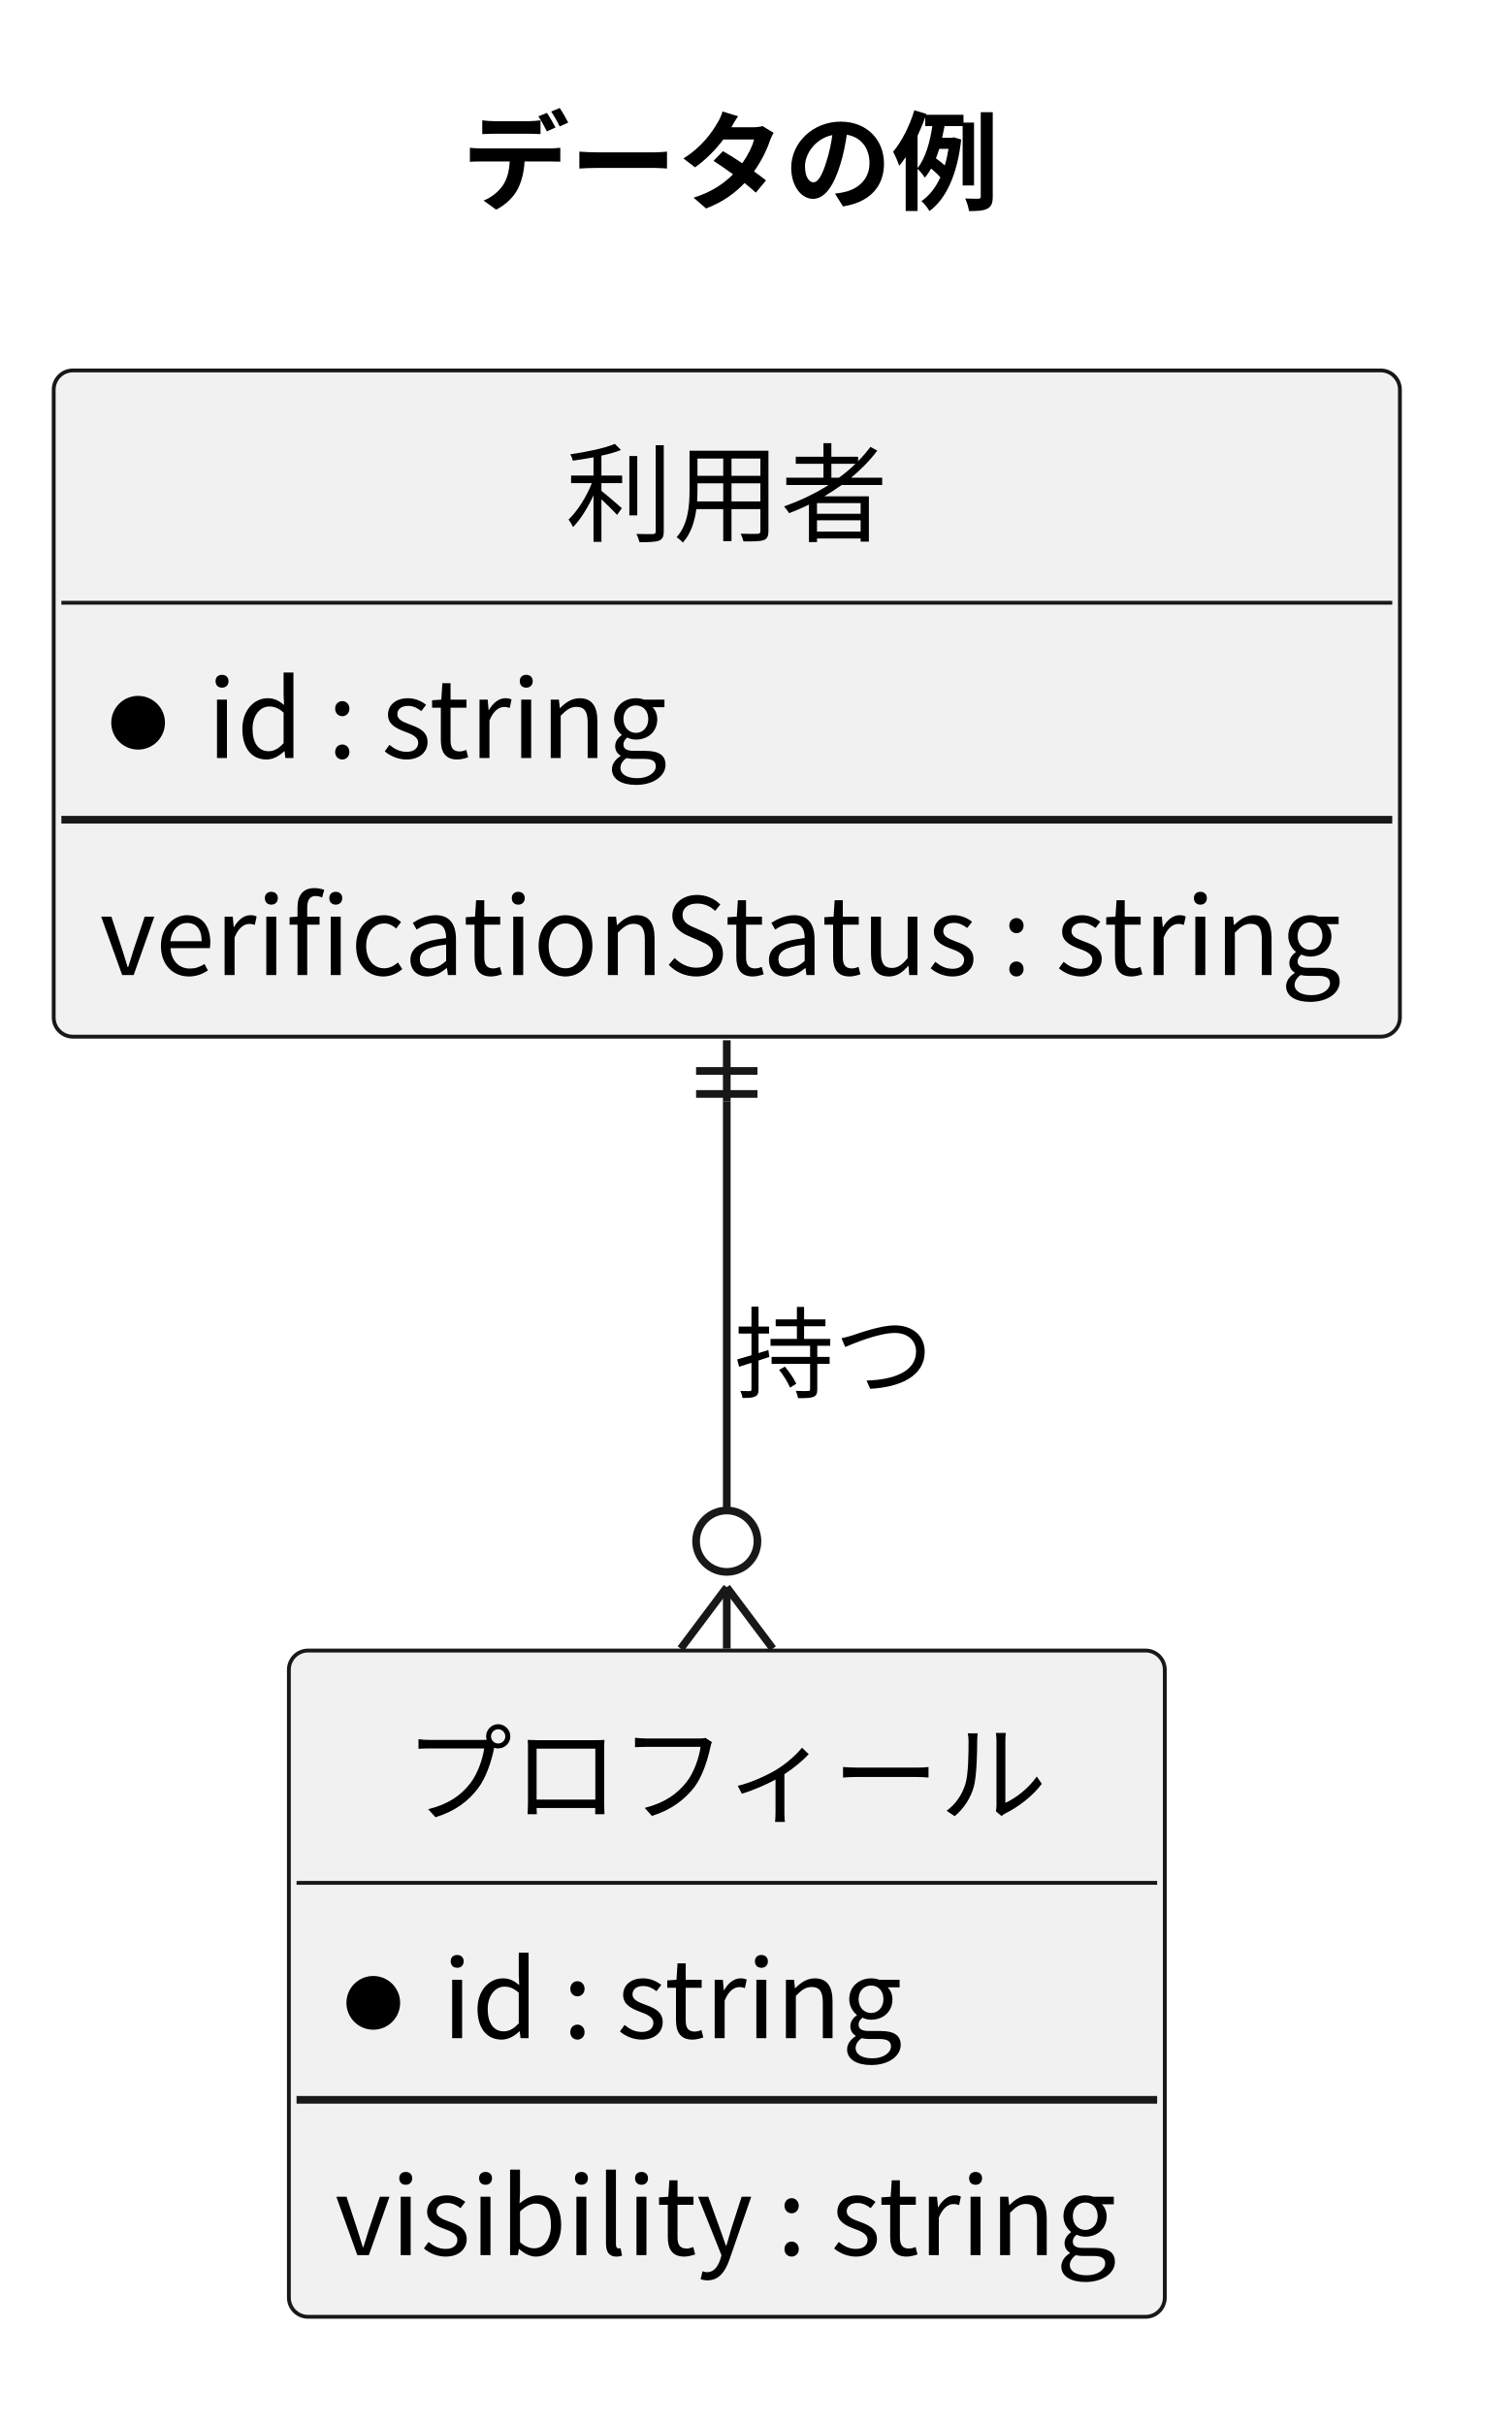
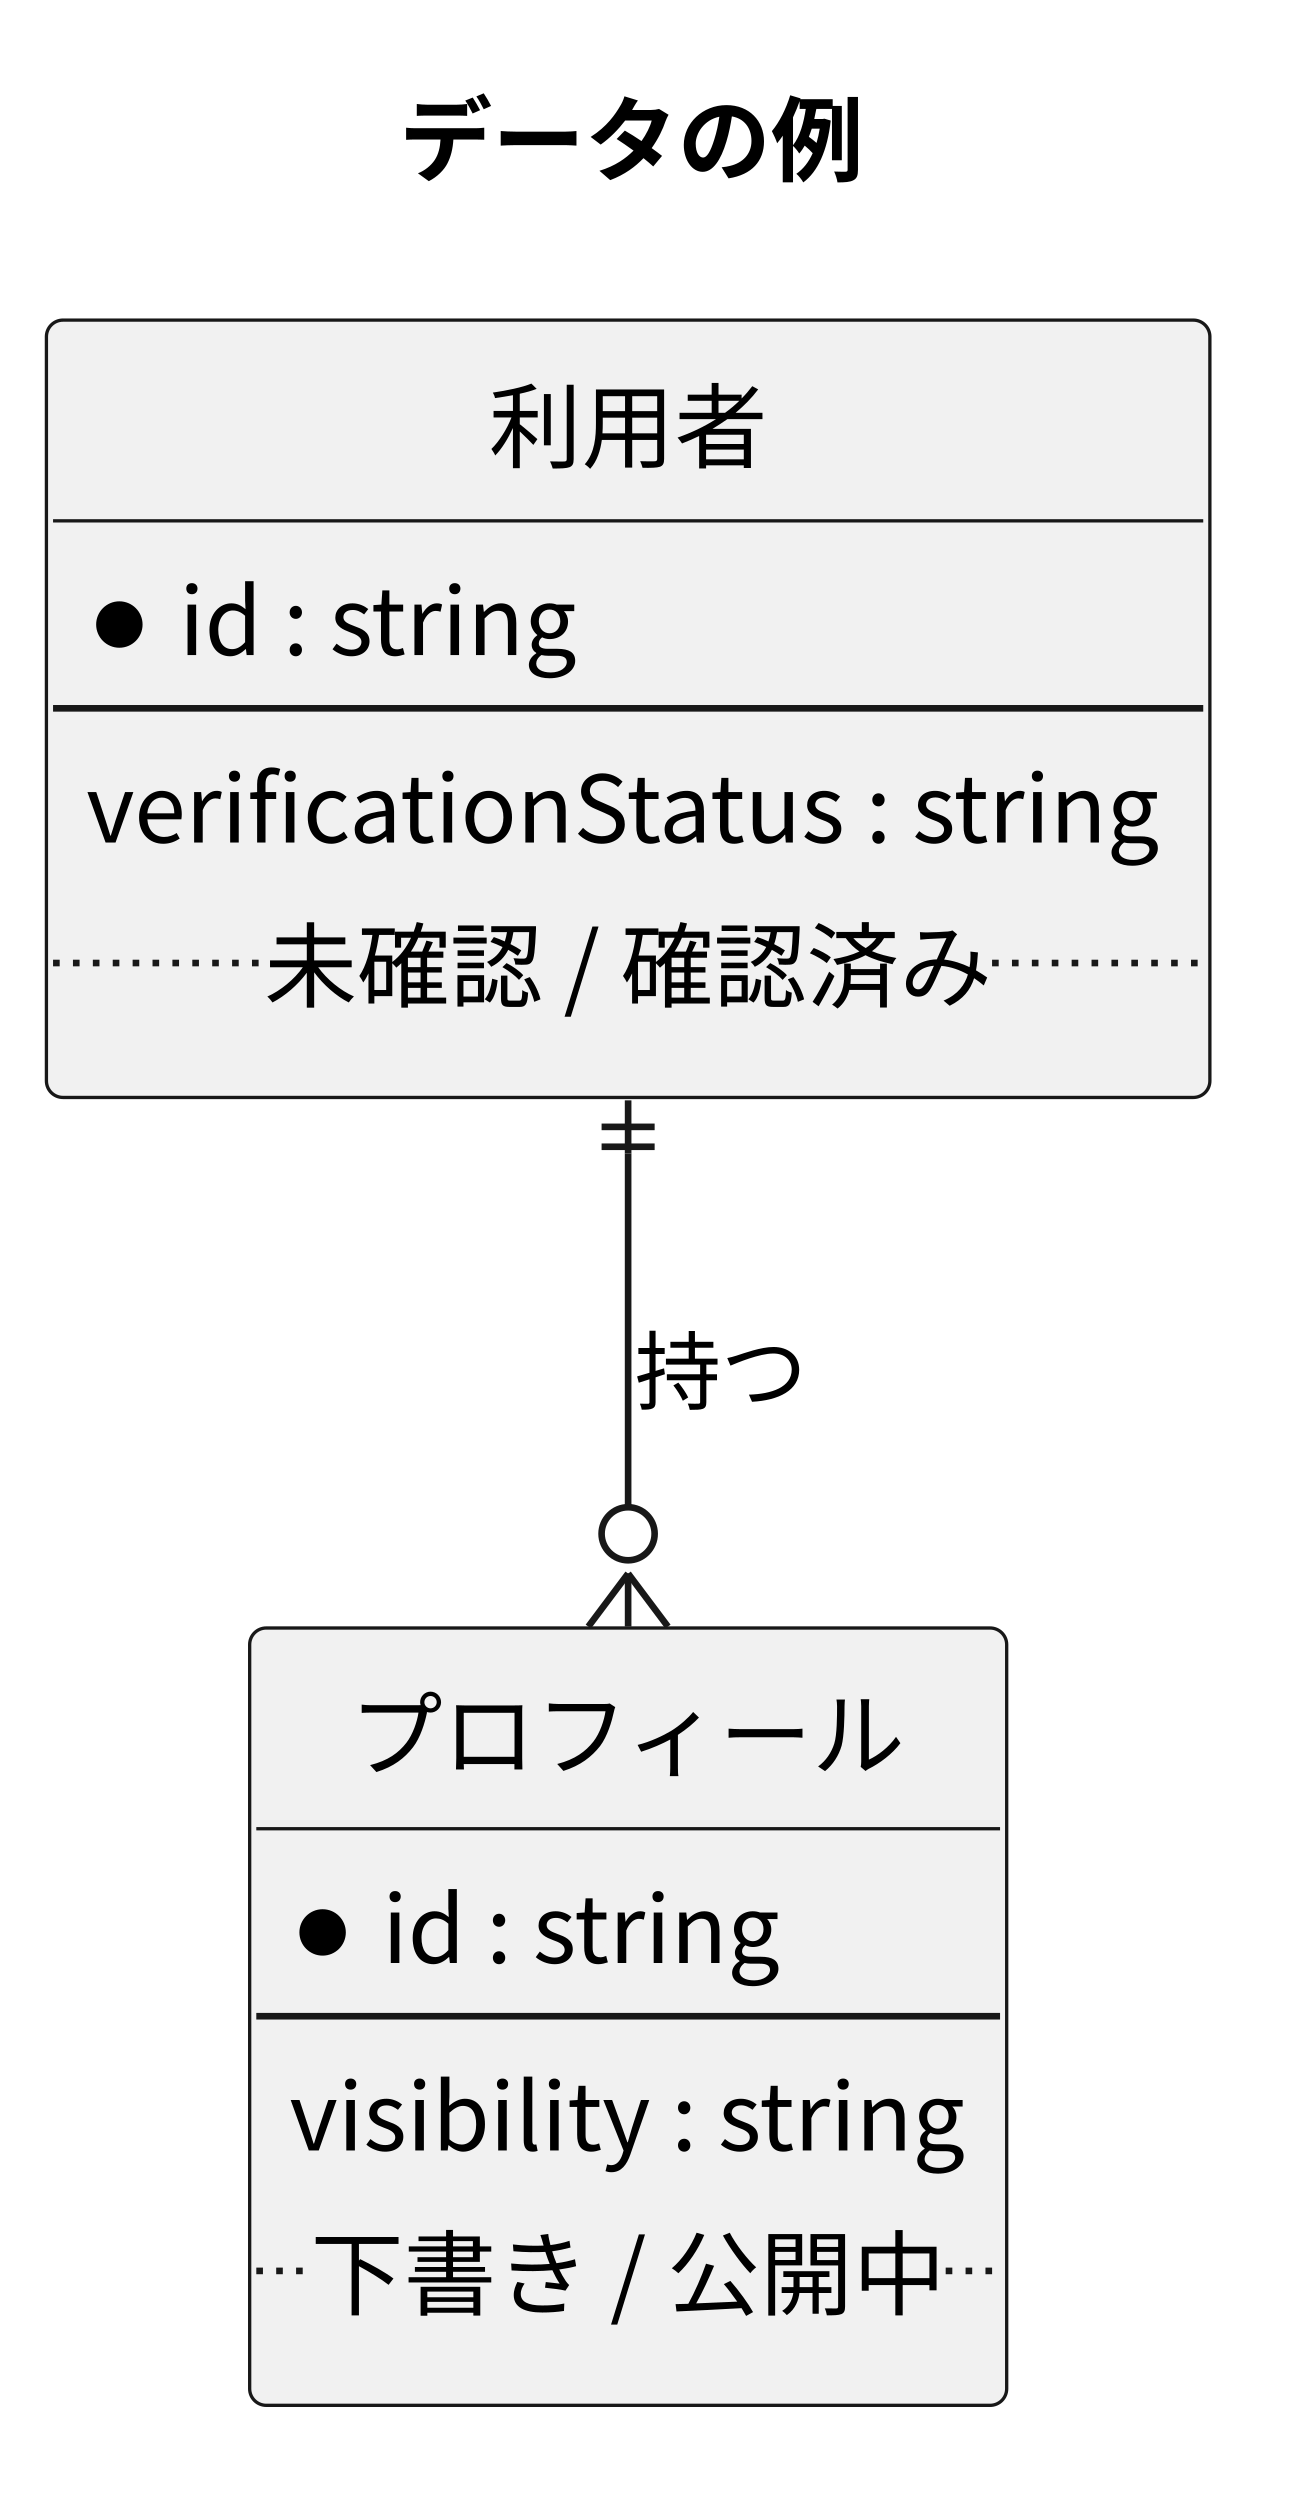
- <svg xmlns="http://www.w3.org/2000/svg" version="1.1" data-diagram-type="CLASS" style="width:197px;height:316px;background:#FFFFFF;" width="197px" height="316px" viewBox="0 0 197 316" zoomAndPan="magnify" preserveAspectRatio="none" contentStyleType="text/css">
+ <svg xmlns="http://www.w3.org/2000/svg" version="1.1" data-diagram-type="CLASS" style="width:197px;height:377px;background:#FFFFFF;" width="197px" height="377px" viewBox="0 0 197 377" zoomAndPan="magnify" preserveAspectRatio="none" contentStyleType="text/css">
  <defs />
  <g font-family="sans-serif" lengthAdjust="spacing">
    <g class="title" data-source-line="4">
      <text x="60.225" y="26.24" fill="#000" font-size="14" textLength="70" font-weight="700" font-family="'Noto Sans CJK JP'">データの例</text>
    </g>
    <g class="entity" data-qualified-name="USER" id="ent0001" data-source-line="8">
-       <rect x="7" y="48.272" width="175.449" height="86.816" fill="#F1F1F1" style="stroke:#181818;stroke-width:0.5;" rx="2.5" ry="2.5" />
+       <rect x="7" y="48.272" width="175.449" height="117.224" fill="#F1F1F1" style="stroke:#181818;stroke-width:0.5;" rx="2.5" ry="2.5" />
      <text x="73.725" y="69.512" fill="#000" font-size="14" textLength="42" font-family="'Noto Sans CJK JP'">利用者</text>
      <line x1="8" y1="78.544" x2="181.449" y2="78.544" style="stroke:#181818;stroke-width:0.5;" />
      <g data-visibility-modifier="IE_MANDATORY">
        <ellipse cx="18" cy="94.18" rx="3" ry="3" fill="#000" style="stroke:#000;stroke-width:1;" />
      </g>
      <text x="27" y="98.784" fill="#000" font-size="14" textLength="60.242" font-family="'Noto Sans CJK JP'">id : string</text>
      <line x1="8" y1="106.816" x2="181.449" y2="106.816" style="stroke:#181818;stroke-width:1;" />
      <text x="13" y="127.056" fill="#000" font-size="14" textLength="163.449" font-family="'Noto Sans CJK JP'">verificationStatus : string</text>
+       <line x1="8" y1="145.224" x2="39.845" y2="145.224" style="stroke:#181818;stroke-width:1;stroke-dasharray:1,2;" />
+       <text x="39.845" y="150.828" fill="#000" font-size="14" textLength="109.76" font-family="'Noto Sans CJK JP'">未確認 / 確認済み</text>
+       <line x1="149.604" y1="145.224" x2="181.449" y2="145.224" style="stroke:#181818;stroke-width:1;stroke-dasharray:1,2;" />
    </g>
-     <g class="entity" data-qualified-name="PROFILE" id="ent0002" data-source-line="13">
-       <rect x="37.65" y="215.082" width="114.158" height="86.816" fill="#F1F1F1" style="stroke:#181818;stroke-width:0.5;" rx="2.5" ry="2.5" />
-       <text x="52.729" y="236.322" fill="#000" font-size="14" textLength="84" font-family="'Noto Sans CJK JP'">プロフィール</text>
-       <line x1="38.65" y1="245.354" x2="150.808" y2="245.354" style="stroke:#181818;stroke-width:0.5;" />
+     <g class="entity" data-qualified-name="PROFILE" id="ent0002" data-source-line="14">
+       <rect x="37.65" y="245.502" width="114.158" height="117.224" fill="#F1F1F1" style="stroke:#181818;stroke-width:0.5;" rx="2.5" ry="2.5" />
+       <text x="52.729" y="266.742" fill="#000" font-size="14" textLength="84" font-family="'Noto Sans CJK JP'">プロフィール</text>
+       <line x1="38.65" y1="275.774" x2="150.808" y2="275.774" style="stroke:#181818;stroke-width:0.5;" />
      <g data-visibility-modifier="IE_MANDATORY">
-         <ellipse cx="48.65" cy="260.99" rx="3" ry="3" fill="#000" style="stroke:#000;stroke-width:1;" />
+         <ellipse cx="48.65" cy="291.41" rx="3" ry="3" fill="#000" style="stroke:#000;stroke-width:1;" />
      </g>
-       <text x="57.65" y="265.594" fill="#000" font-size="14" textLength="60.242" font-family="'Noto Sans CJK JP'">id : string</text>
-       <line x1="38.65" y1="273.626" x2="150.808" y2="273.626" style="stroke:#181818;stroke-width:1;" />
-       <text x="43.65" y="293.866" fill="#000" font-size="14" textLength="102.158" font-family="'Noto Sans CJK JP'">visibility : string</text>
+       <text x="57.65" y="296.014" fill="#000" font-size="14" textLength="60.242" font-family="'Noto Sans CJK JP'">id : string</text>
+       <line x1="38.65" y1="304.046" x2="150.808" y2="304.046" style="stroke:#181818;stroke-width:1;" />
+       <text x="43.65" y="324.286" fill="#000" font-size="14" textLength="102.158" font-family="'Noto Sans CJK JP'">visibility : string</text>
+       <line x1="38.65" y1="342.454" x2="46.849" y2="342.454" style="stroke:#181818;stroke-width:1;stroke-dasharray:1,2;" />
+       <text x="46.849" y="348.058" fill="#000" font-size="14" textLength="95.76" font-family="'Noto Sans CJK JP'">下書き / 公開中</text>
+       <line x1="142.609" y1="342.454" x2="150.808" y2="342.454" style="stroke:#181818;stroke-width:1;stroke-dasharray:1,2;" />
    </g>
-     <g class="link" data-entity-1="ent0001" data-entity-2="ent0002" id="lnk3" data-source-line="18" data-link-type="crowfoot">
-       <path d="M94.72,143.552 C94.72,167.972 94.72,172.452 94.72,196.832" style="stroke:#181818;stroke-width:1;" fill="none" id="USER-PROFILE" codeLine="18" />
-       <line x1="90.72" y1="139.552" x2="98.72" y2="139.552" style="stroke:#181818;stroke-width:1;" />
-       <line x1="90.72" y1="142.552" x2="98.72" y2="142.552" style="stroke:#181818;stroke-width:1;" />
-       <line x1="94.72" y1="143.552" x2="94.72" y2="135.552" style="stroke:#181818;stroke-width:1;" />
-       <line x1="94.72" y1="206.832" x2="100.72" y2="214.832" style="stroke:#181818;stroke-width:1;" />
-       <line x1="94.72" y1="206.832" x2="88.72" y2="214.832" style="stroke:#181818;stroke-width:1;" />
-       <line x1="94.72" y1="206.832" x2="94.72" y2="214.832" style="stroke:#181818;stroke-width:1;" />
-       <ellipse cx="94.72" cy="200.832" rx="4" ry="4" fill="none" style="stroke:#181818;stroke-width:1;" />
-       <text x="95.72" y="181.162" fill="#000" font-size="13" textLength="26" font-family="'Noto Sans CJK JP'">持つ</text>
+     <g class="link" data-entity-1="ent0001" data-entity-2="ent0002" id="lnk3" data-source-line="20" data-link-type="crowfoot">
+       <path d="M94.72,173.932 C94.72,198.992 94.72,202.252 94.72,227.292" style="stroke:#181818;stroke-width:1;" fill="none" id="USER-PROFILE" codeLine="20" />
+       <line x1="90.72" y1="169.932" x2="98.72" y2="169.932" style="stroke:#181818;stroke-width:1;" />
+       <line x1="90.72" y1="172.932" x2="98.72" y2="172.932" style="stroke:#181818;stroke-width:1;" />
+       <line x1="94.72" y1="173.932" x2="94.72" y2="165.932" style="stroke:#181818;stroke-width:1;" />
+       <line x1="94.72" y1="237.292" x2="100.72" y2="245.292" style="stroke:#181818;stroke-width:1;" />
+       <line x1="94.72" y1="237.292" x2="88.72" y2="245.292" style="stroke:#181818;stroke-width:1;" />
+       <line x1="94.72" y1="237.292" x2="94.72" y2="245.292" style="stroke:#181818;stroke-width:1;" />
+       <ellipse cx="94.72" cy="231.292" rx="4" ry="4" fill="none" style="stroke:#181818;stroke-width:1;" />
+       <text x="95.72" y="211.582" fill="#000" font-size="13" textLength="26" font-family="'Noto Sans CJK JP'">持つ</text>
    </g>
  </g>
</svg>
